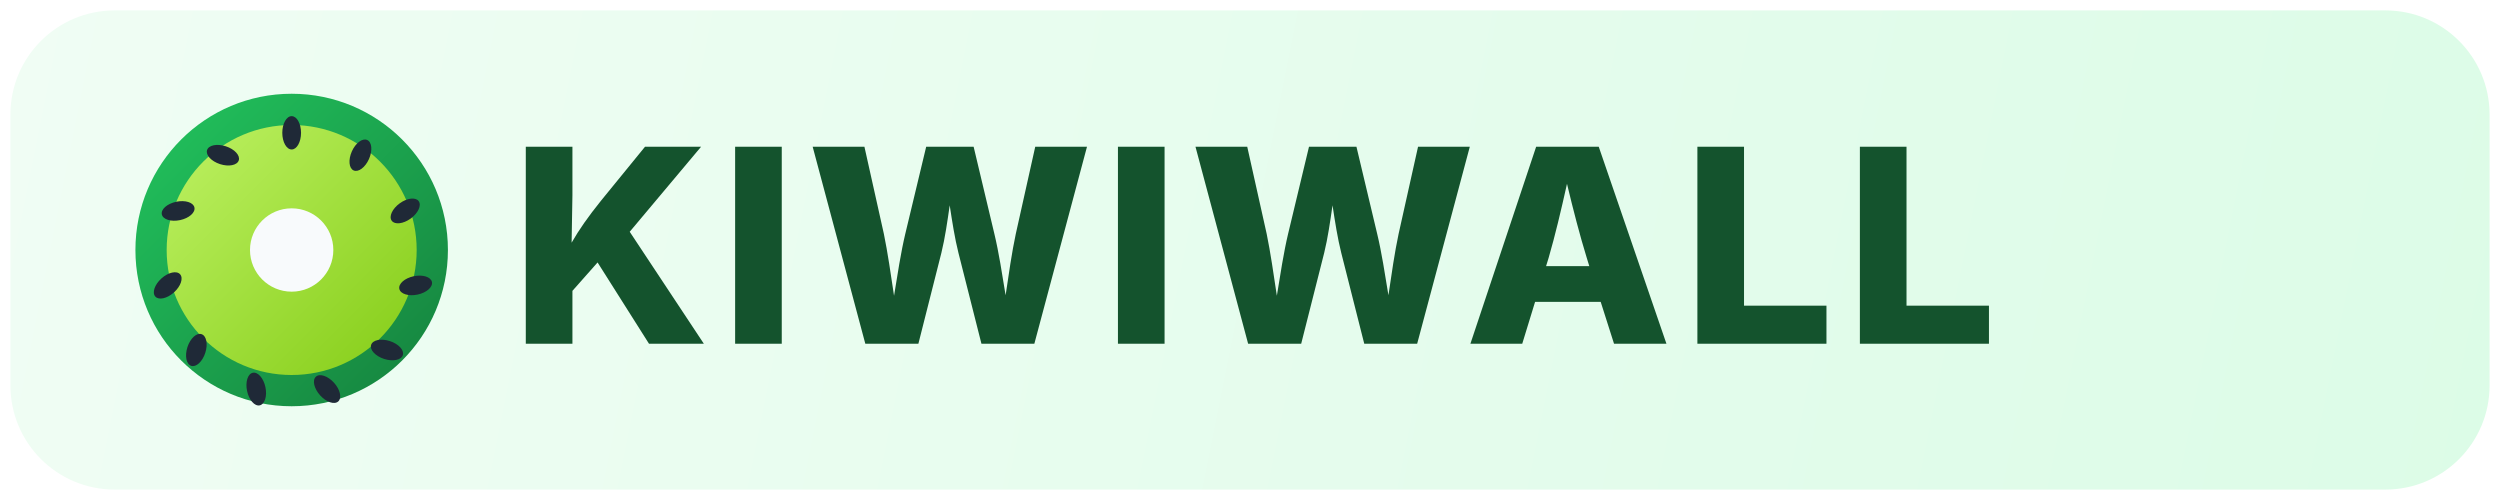
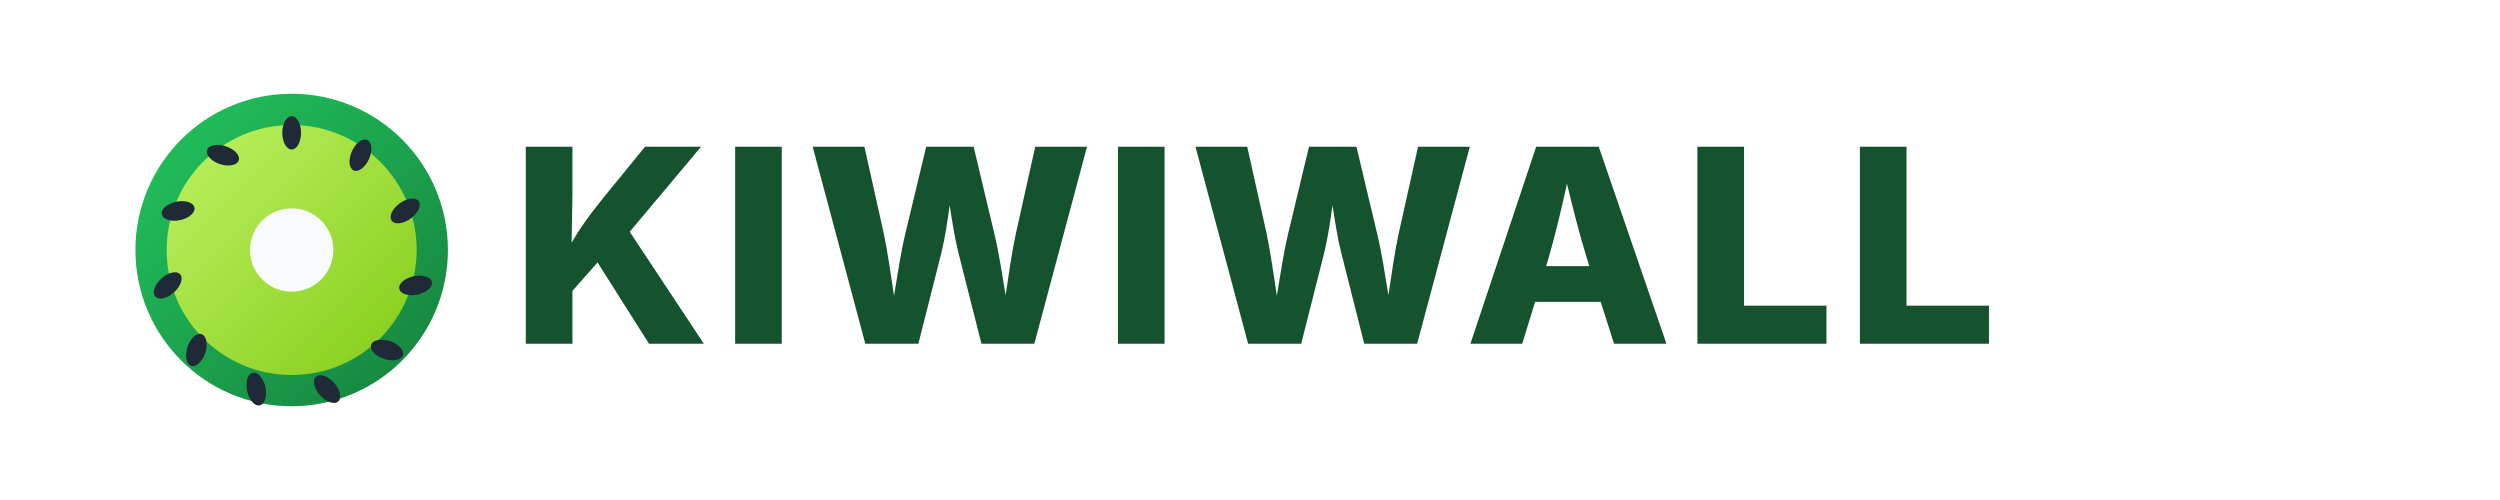
<svg xmlns="http://www.w3.org/2000/svg" width="480" height="96" viewBox="0 0 480 96" fill="none">
  <defs>
-     <linearGradient id="kw-card" x1="0" y1="0" x2="480" y2="96" gradientUnits="userSpaceOnUse">
-       <stop stop-color="#f0fdf4" />
-       <stop offset="1" stop-color="#dcfce7" />
-     </linearGradient>
    <linearGradient id="kw-ring" x1="0" y1="0" x2="1" y2="1">
      <stop stop-color="#22c55e" />
      <stop offset="1" stop-color="#15803d" />
    </linearGradient>
    <linearGradient id="kw-fill" x1="0" y1="0" x2="1" y2="1">
      <stop stop-color="#bef264" />
      <stop offset="1" stop-color="#84cc16" />
    </linearGradient>
  </defs>
-   <rect x="2" y="2" width="476" height="92" rx="20" fill="url(#kw-card)" />
  <circle cx="56" cy="48" r="30" fill="url(#kw-ring)" />
  <circle cx="56" cy="48" r="24" fill="url(#kw-fill)" />
  <circle cx="56" cy="48" r="8" fill="#f8fafc" />
  <ellipse cx="56" cy="25.5" rx="1.8" ry="3.2" fill="#1f2937" />
  <ellipse cx="69.2" cy="29.8" rx="1.8" ry="3.2" transform="rotate(24 69.2 29.8)" fill="#1f2937" />
  <ellipse cx="77.8" cy="40.5" rx="1.8" ry="3.2" transform="rotate(54 77.8 40.5)" fill="#1f2937" />
  <ellipse cx="79.8" cy="54.8" rx="1.8" ry="3.2" transform="rotate(78 79.8 54.8)" fill="#1f2937" />
  <ellipse cx="74.3" cy="67.2" rx="1.8" ry="3.2" transform="rotate(108 74.3 67.2)" fill="#1f2937" />
  <ellipse cx="62.8" cy="74.7" rx="1.8" ry="3.2" transform="rotate(138 62.8 74.7)" fill="#1f2937" />
  <ellipse cx="49.2" cy="74.7" rx="1.8" ry="3.2" transform="rotate(168 49.2 74.7)" fill="#1f2937" />
  <ellipse cx="37.7" cy="67.2" rx="1.8" ry="3.2" transform="rotate(198 37.7 67.2)" fill="#1f2937" />
  <ellipse cx="32.2" cy="54.8" rx="1.8" ry="3.2" transform="rotate(228 32.2 54.8)" fill="#1f2937" />
  <ellipse cx="34.2" cy="40.5" rx="1.8" ry="3.2" transform="rotate(258 34.2 40.5)" fill="#1f2937" />
  <ellipse cx="42.8" cy="29.8" rx="1.8" ry="3.2" transform="rotate(288 42.8 29.8)" fill="#1f2937" />
  <text x="98" y="66" fill="#14532d" font-family="Inter, Arial, sans-serif" font-size="52" font-weight="800" letter-spacing="1.8">
    KIWIWALL
  </text>
</svg>
